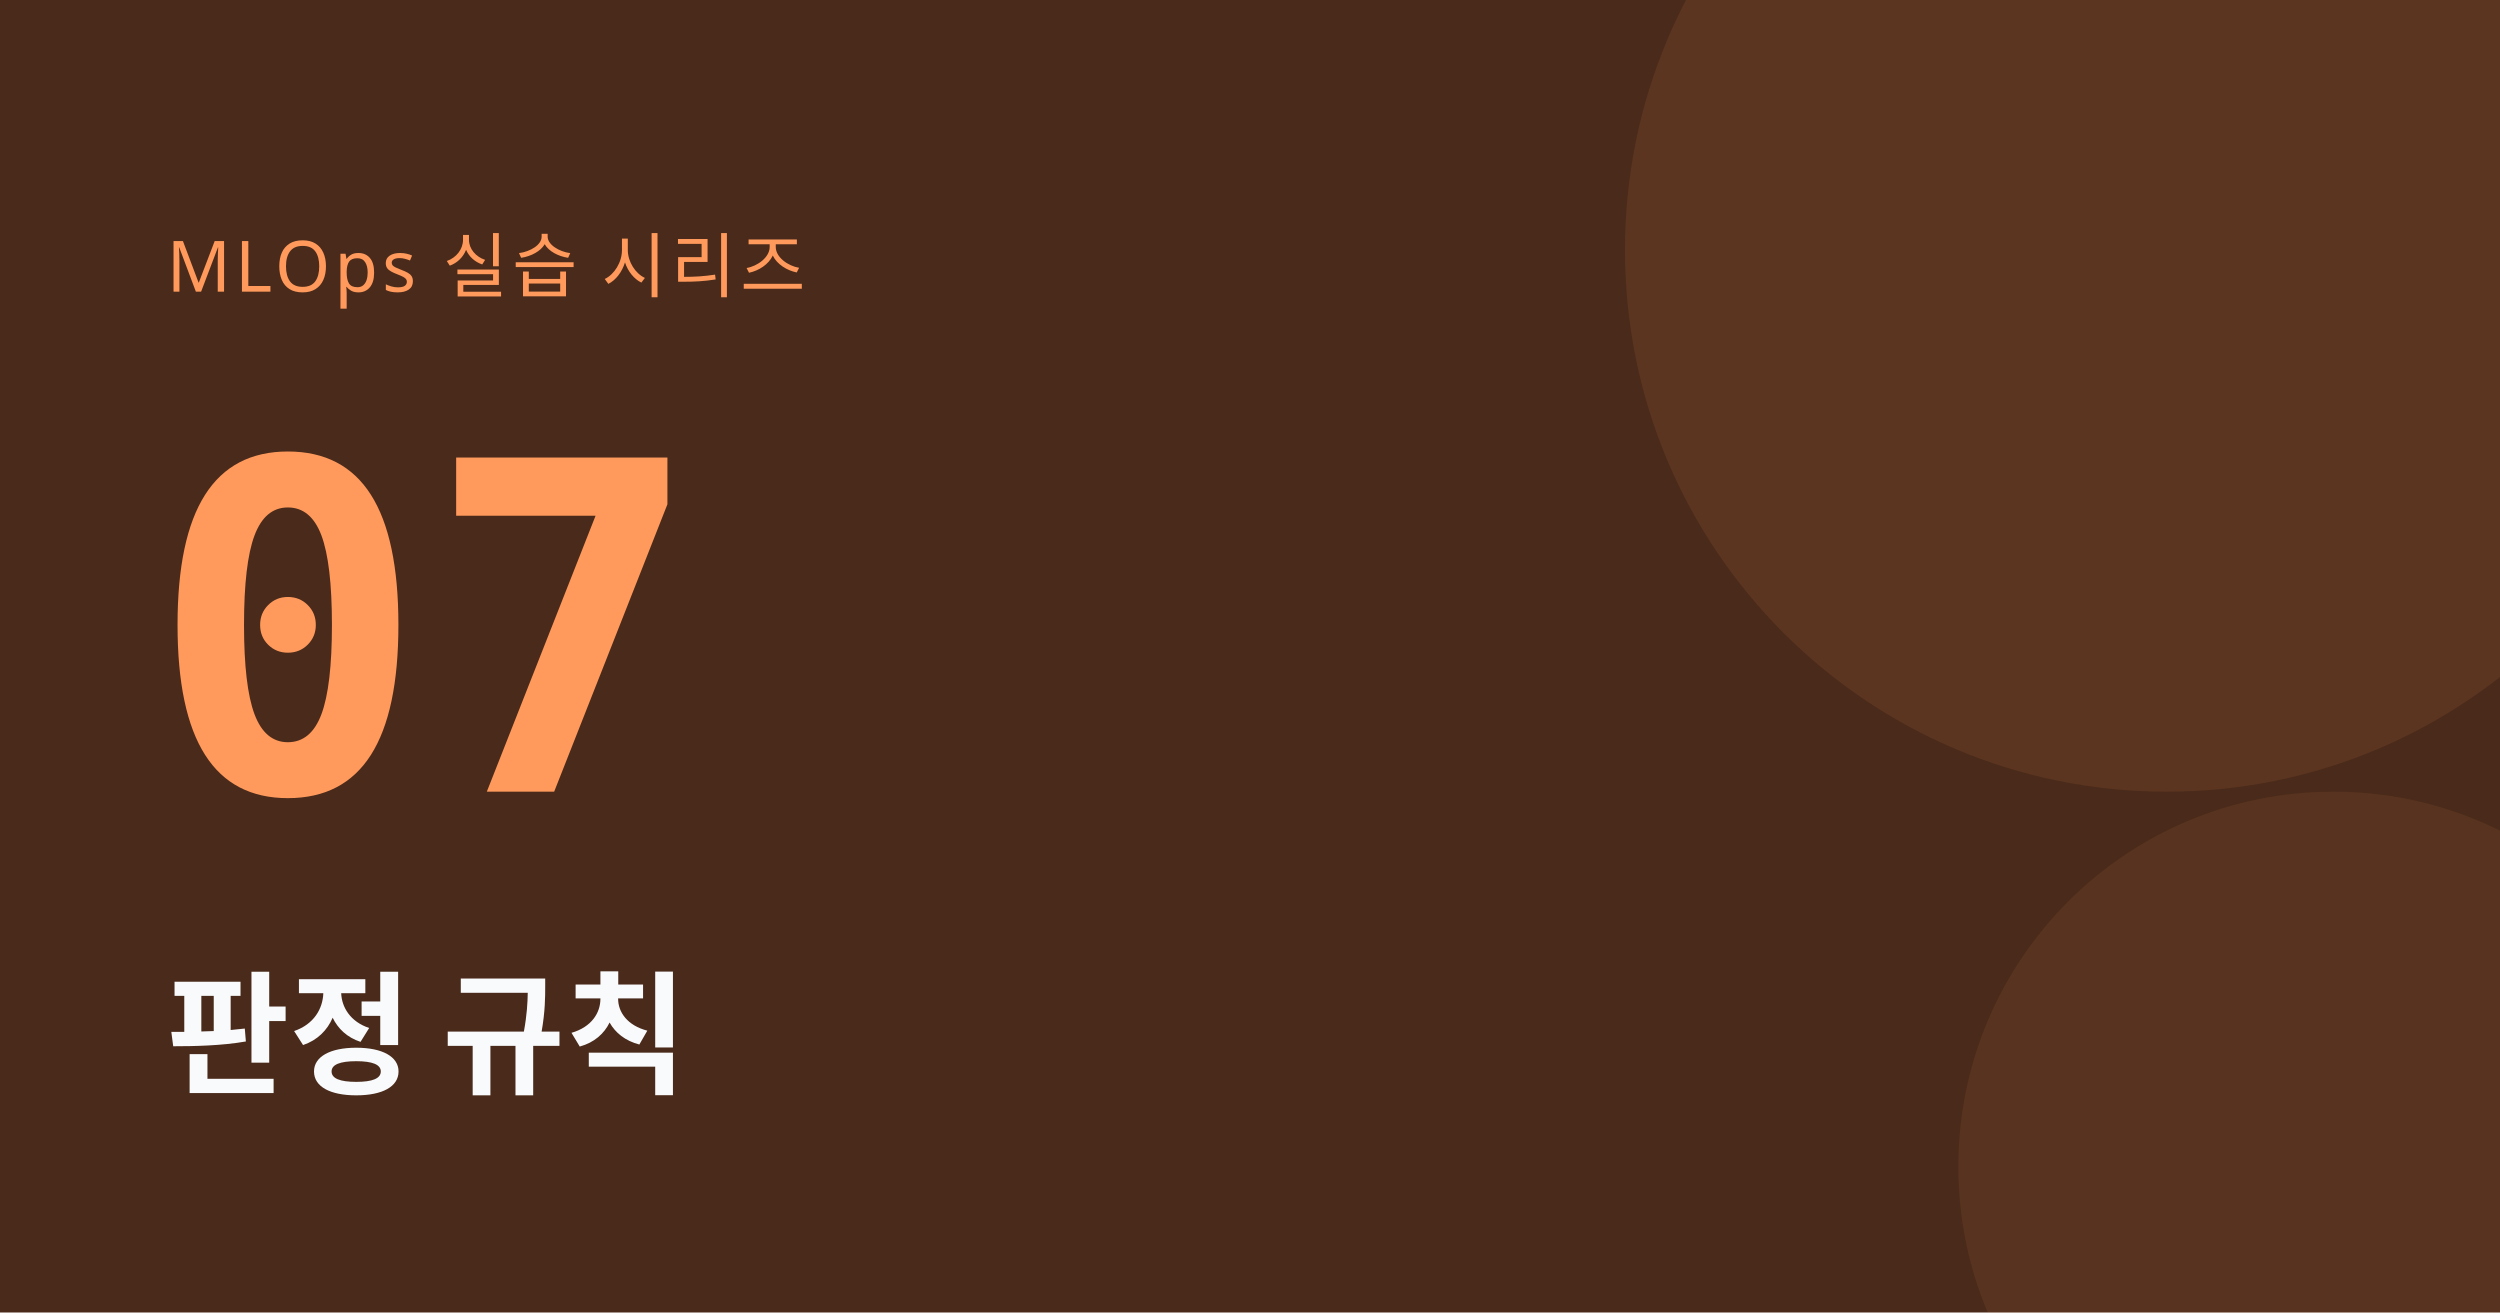
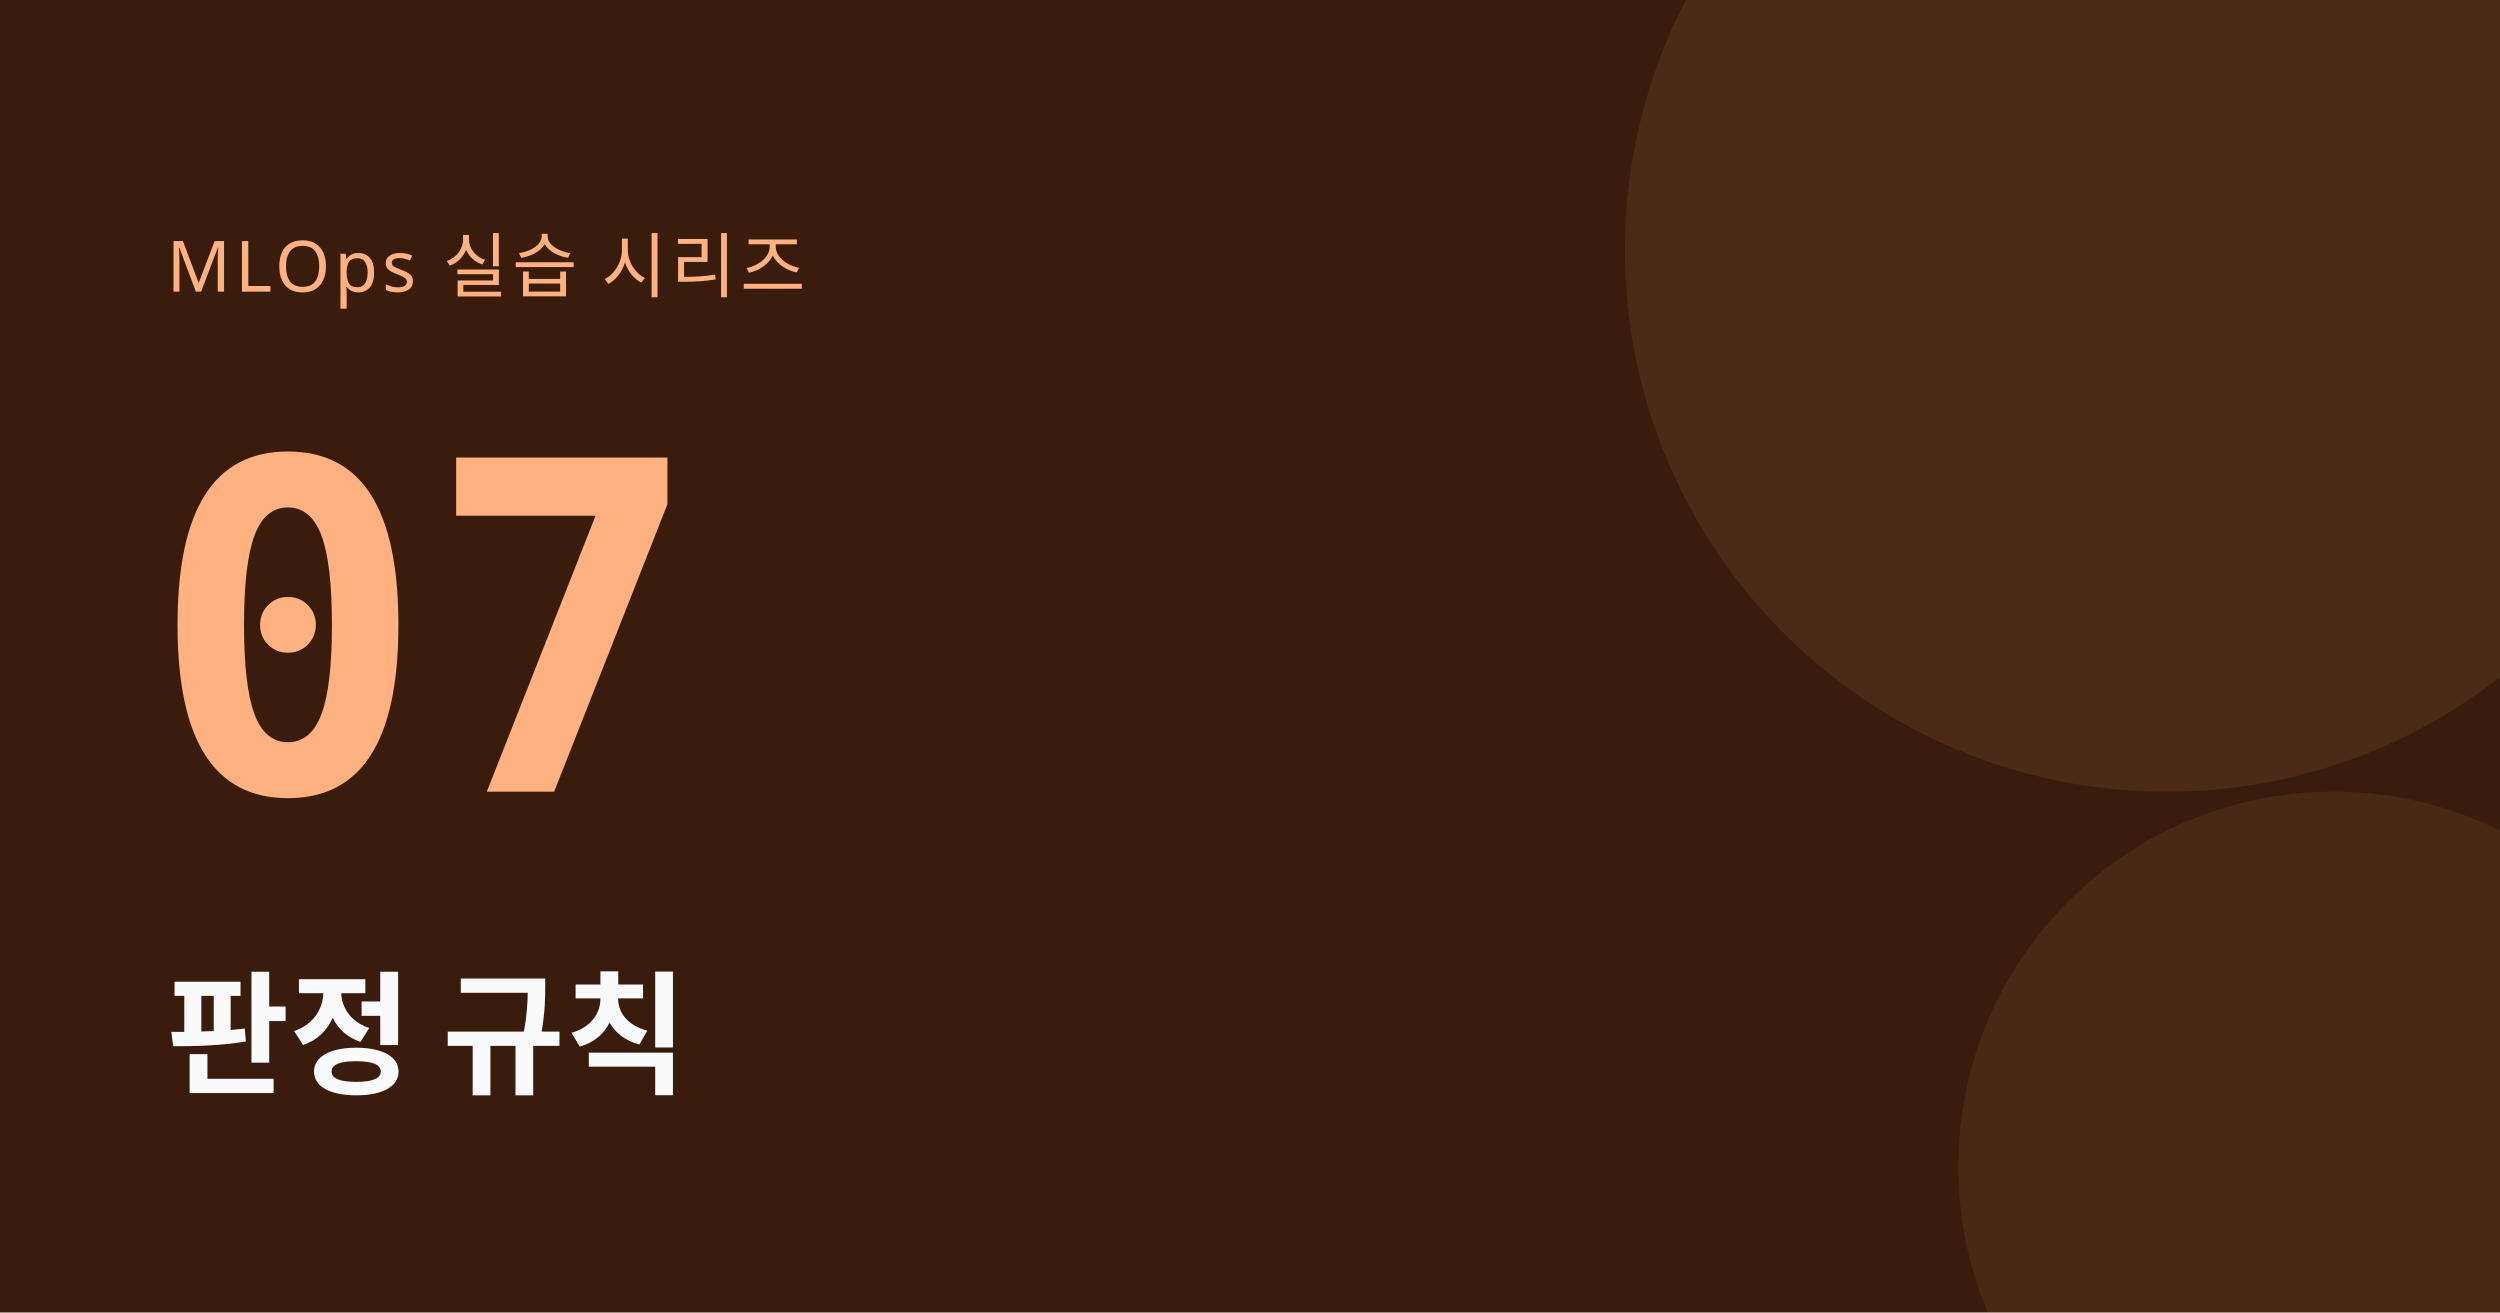
<svg xmlns="http://www.w3.org/2000/svg" width="1200" height="630" viewBox="0 0 1200 630">
-   <rect width="1200" height="630" fill="#4a2a1a" />
-   <circle cx="1040" cy="120" r="260" fill="#ff9a5c" opacity=".10" />
-   <circle cx="1120" cy="560" r="180" fill="#ff9a5c" opacity=".08" />
-   <text x="80" y="140" font-family="'Noto Sans KR','Apple SD Gothic Neo','Malgun Gothic',sans-serif" font-size="34" fill="#ff9a5c" letter-spacing="2">MLOps 실습 시리즈</text>
-   <text x="72" y="380" font-family="'Fira Code',Consolas,monospace" font-weight="700" font-size="220" fill="#ff9a5c">07</text>
+   <rect width="1200" height="630" fill="#3a1c0c" />
+   <circle cx="1040" cy="120" r="260" fill="#ffb27f" opacity=".10" />
+   <circle cx="1120" cy="560" r="180" fill="#ffb27f" opacity=".08" />
+   <text x="80" y="140" font-family="'Noto Sans KR','Apple SD Gothic Neo','Malgun Gothic',sans-serif" font-size="34" fill="#ffb27f" letter-spacing="2">MLOps 실습 시리즈</text>
+   <text x="72" y="380" font-family="'Fira Code',Consolas,monospace" font-weight="700" font-size="220" fill="#ffb27f">07</text>
  <text x="80" y="520" font-family="'Noto Sans KR','Apple SD Gothic Neo','Malgun Gothic',sans-serif" font-weight="700" font-size="64" fill="#f8fafc">판정 규칙</text>
</svg>
